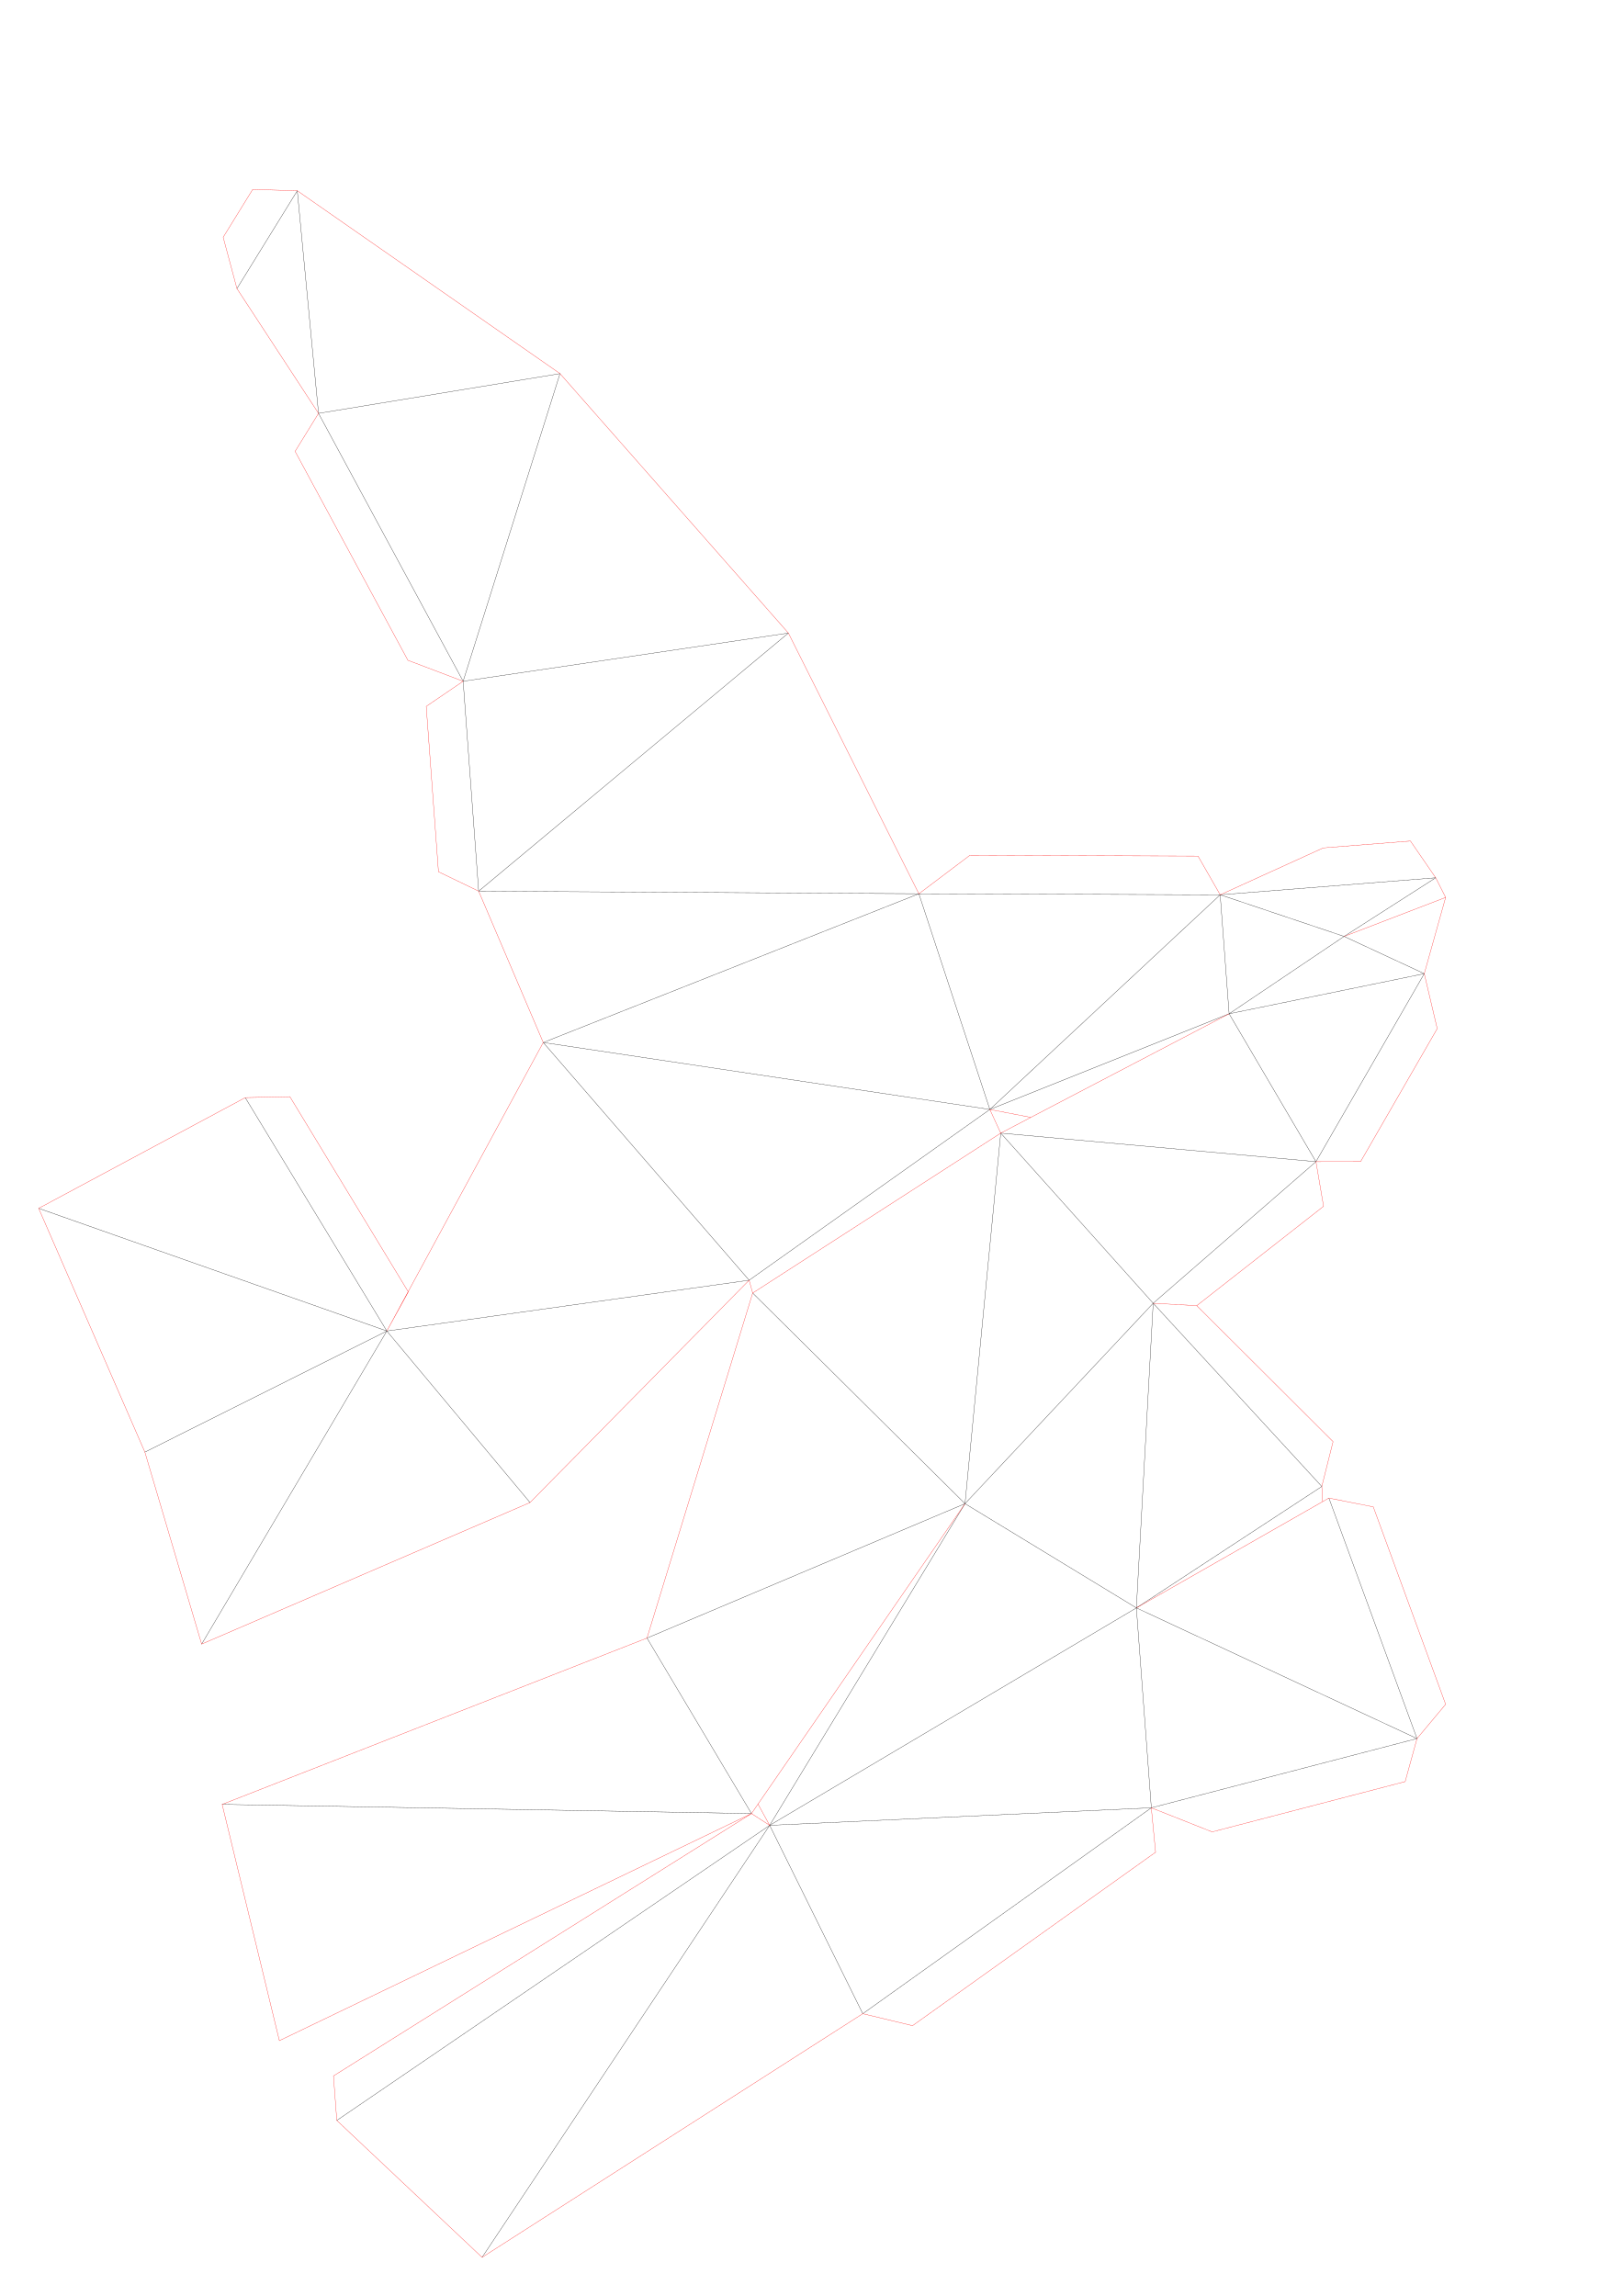
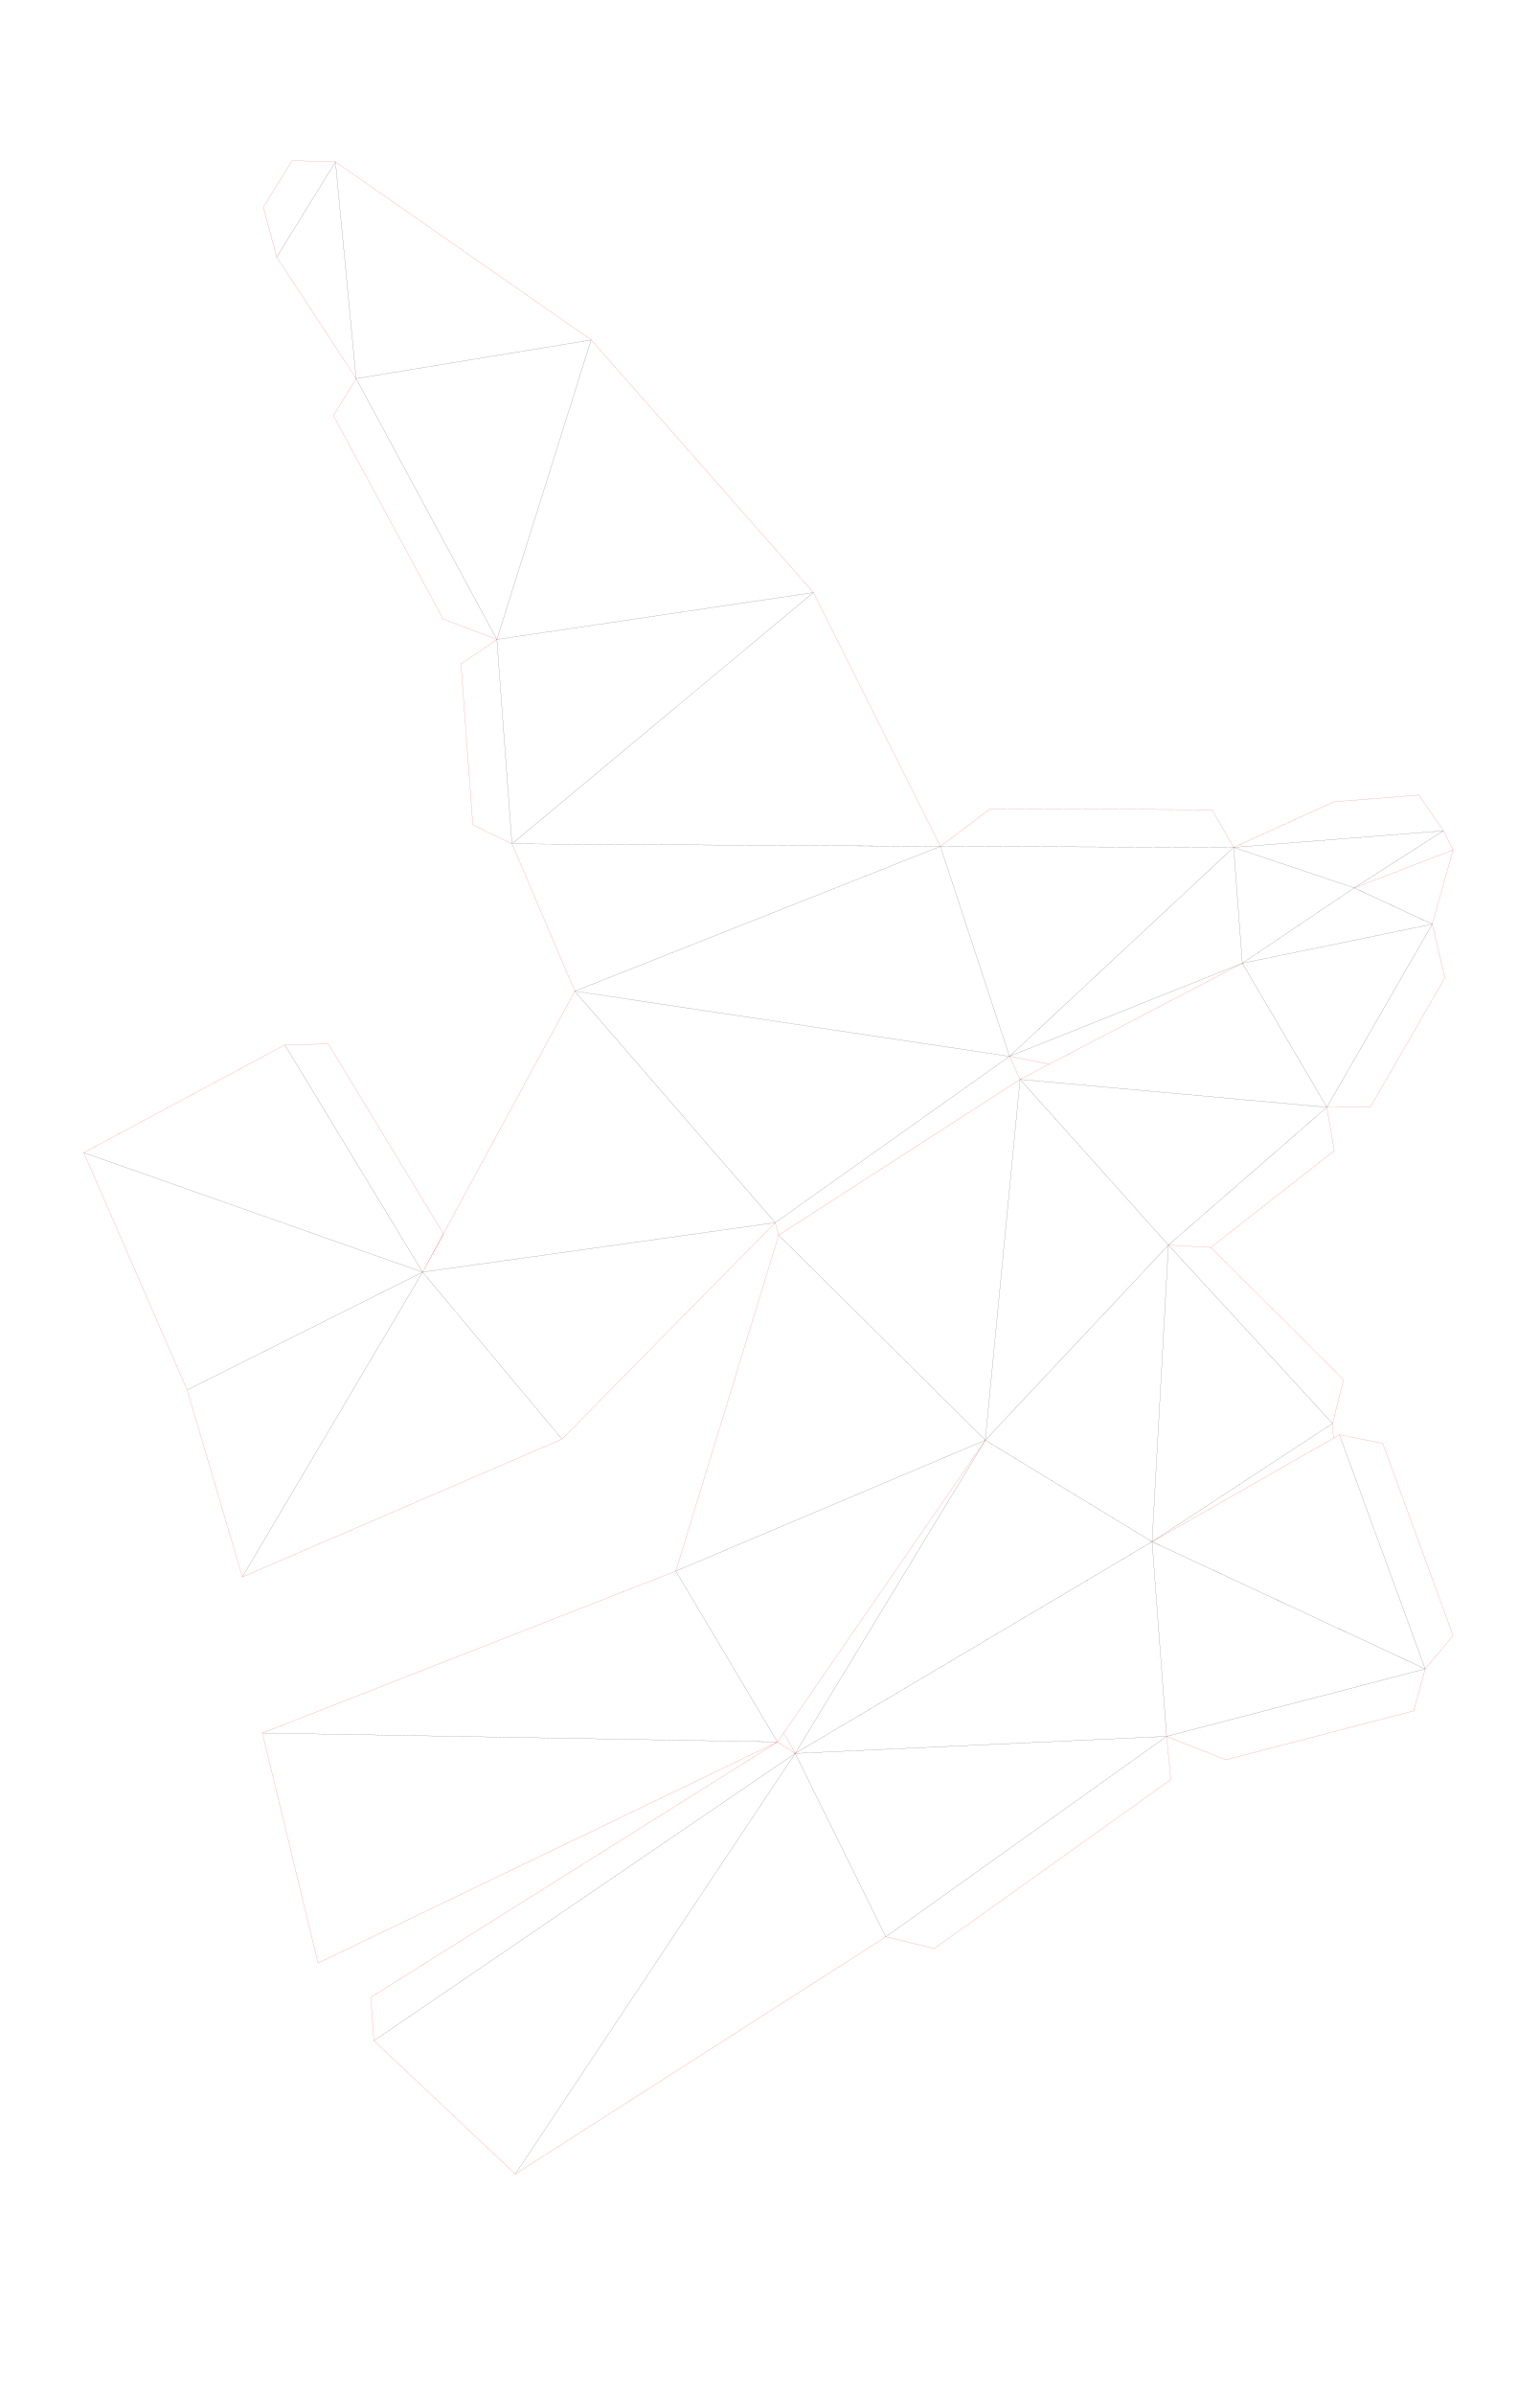
- <svg xmlns="http://www.w3.org/2000/svg" version="1.1" id="svg2" xml:space="preserve" width="793.701" height="1122.52" viewBox="0 0 793.701 1122.52">
+ <svg xmlns="http://www.w3.org/2000/svg" version="1.1" id="svg2" xml:space="preserve" width="45cm" height="70cm" viewBox="0 0 1700.787 2645.669">
  <defs id="defs6" />
-   <g id="g10" transform="matrix(3.779528,0,0,-3.779528,0,1122.52)">
-     <g id="g12" transform="translate(5,5)" style="fill:none;stroke-width:0.035;stroke-miterlimit:10;stroke-dasharray:none">
-       <path d="m 143.904,58.151 0.555,-5.747 -31.437,-22.436 -6.435,1.551" style="fill:none;fill-opacity:1;fill-rule:nonzero;stroke:none;stroke-width:0.035;stroke-miterlimit:10;stroke-dasharray:none" id="path14" />
-       <path d="m 166.871,98.218 5.743,-1.14 9.357,-25.539 -3.702,-4.431" style="fill:none;fill-opacity:1;fill-rule:nonzero;stroke:none;stroke-width:0.035;stroke-miterlimit:10;stroke-dasharray:none" id="path16" />
-       <path d="m 165.954,99.717 0.11,-1.959 -24.092,-13.749" style="fill:none;fill-opacity:1;fill-rule:nonzero;stroke:none;stroke-width:0.035;stroke-miterlimit:10;stroke-dasharray:none" id="path18" />
-       <path d="m 178.269,67.107 -1.532,-5.566 -24.965,-6.507 -7.868,3.116" style="fill:none;fill-opacity:1;fill-rule:nonzero;stroke:none;stroke-width:0.035;stroke-miterlimit:10;stroke-dasharray:none" id="path20" />
-       <path d="m 144.146,123.419 5.634,1.261 17.63,-19.162 -1.457,-5.801" style="fill:none;fill-opacity:1;fill-rule:nonzero;stroke:none;stroke-width:0.035;stroke-miterlimit:10;stroke-dasharray:none" id="path22" />
-       <path d="m 123.023,148.487 -0.33,-6.365 -25.555,-18.132 -5.248,2.407" style="fill:none;fill-opacity:1;fill-rule:nonzero;stroke:none;stroke-width:0.035;stroke-miterlimit:10;stroke-dasharray:none" id="path24" />
-       <path d="m 25.642,254.671 -1.779,6.64 3.815,6.185 5.771,-0.168" style="fill:none;fill-opacity:1;fill-rule:nonzero;stroke:none;stroke-width:0.035;stroke-miterlimit:10;stroke-dasharray:none" id="path26" />
-       <path d="m 54.9,203.876 -7.146,2.713 -14.588,27.027 3.029,4.915" style="fill:none;fill-opacity:1;fill-rule:nonzero;stroke:none;stroke-width:0.035;stroke-miterlimit:10;stroke-dasharray:none" id="path28" />
-       <path d="m 56.907,176.724 -5.199,2.51 -1.581,21.394 4.774,3.247" style="fill:none;fill-opacity:1;fill-rule:nonzero;stroke:none;stroke-width:0.035;stroke-miterlimit:10;stroke-dasharray:none" id="path30" />
-       <path d="m 113.841,176.387 6.598,4.978 29.503,-0.101 2.87,-5.01" style="fill:none;fill-opacity:1;fill-rule:nonzero;stroke:none;stroke-width:0.035;stroke-miterlimit:10;stroke-dasharray:none" id="path32" />
-       <path d="m 153.967,160.863 -25.644,-13.404 -5.3,1.028" style="fill:none;fill-opacity:1;fill-rule:nonzero;stroke:none;stroke-width:0.035;stroke-miterlimit:10;stroke-dasharray:none" id="path34" />
-       <path d="m 165.199,141.732 0.983,-5.772 -16.576,-14.419 -5.46,1.878" style="fill:none;fill-opacity:1;fill-rule:nonzero;stroke:none;stroke-width:0.035;stroke-miterlimit:10;stroke-dasharray:none" id="path36" />
-       <path d="m 180.687,178.455 -0.22,-3.116 -11.631,-4.469" style="fill:none;fill-opacity:1;fill-rule:nonzero;stroke:none;stroke-width:0.035;stroke-miterlimit:10;stroke-dasharray:none" id="path38" />
-       <path d="m 179.207,166.051 1.676,-7.108 -9.91,-17.205 -5.774,-0.006" style="fill:none;fill-opacity:1;fill-rule:nonzero;stroke:none;stroke-width:0.035;stroke-miterlimit:10;stroke-dasharray:none" id="path40" />
-       <path d="m 152.812,176.254 13.34,6.069 11.263,0.889 3.271,-4.757" style="fill:none;fill-opacity:1;fill-rule:nonzero;stroke:none;stroke-width:0.035;stroke-miterlimit:10;stroke-dasharray:none" id="path42" />
-       <path d="m 26.718,150.016 5.772,0.125 15.318,-25.253 -2.778,-5.061" style="fill:none;fill-opacity:1;fill-rule:nonzero;stroke:none;stroke-width:0.035;stroke-miterlimit:10;stroke-dasharray:none" id="path44" />
-       <path d="m 94.544,55.885 -1.507,2.748 26.771,38.86" style="fill:none;fill-opacity:1;fill-rule:nonzero;stroke:none;stroke-width:0.035;stroke-miterlimit:10;stroke-dasharray:none" id="path46" />
-       <path d="m 38.561,17.711 -0.432,5.757 45.379,30.944 11.035,1.473" style="fill:none;fill-opacity:1;fill-rule:nonzero;stroke:none;stroke-width:0.035;stroke-miterlimit:10;stroke-dasharray:none" id="path48" />
-       <path d="M 57.348,0 94.544,55.885" style="fill:none;stroke:#000000;stroke-width:0.035;stroke-linecap:butt;stroke-linejoin:miter;stroke-miterlimit:10;stroke-dasharray:none;stroke-opacity:1" id="path50" />
-       <path d="m 113.841,176.387 9.181,-27.899" style="fill:none;stroke:#000000;stroke-width:0.035;stroke-linecap:butt;stroke-linejoin:miter;stroke-miterlimit:10;stroke-dasharray:none;stroke-opacity:1" id="path52" />
-       <path d="m 36.195,238.531 31.233,5.14" style="fill:none;stroke:#000000;stroke-width:0.035;stroke-linecap:butt;stroke-linejoin:miter;stroke-miterlimit:10;stroke-dasharray:none;stroke-opacity:1" id="path54" />
-       <path d="m 21.079,79.326 23.951,40.5" style="fill:none;stroke:#000000;stroke-width:0.035;stroke-linecap:butt;stroke-linejoin:miter;stroke-miterlimit:10;stroke-dasharray:none;stroke-opacity:1" id="path56" />
-       <path d="m 36.195,238.531 -2.745,28.796" style="fill:none;stroke:#000000;stroke-width:0.035;stroke-linecap:butt;stroke-linejoin:miter;stroke-miterlimit:10;stroke-dasharray:none;stroke-opacity:1" id="path58" />
-       <path d="m 54.9,203.876 12.528,39.795" style="fill:none;stroke:#000000;stroke-width:0.035;stroke-linecap:butt;stroke-linejoin:miter;stroke-miterlimit:10;stroke-dasharray:none;stroke-opacity:1" id="path60" />
-       <path d="M 144.146,123.419 124.431,145.425" style="fill:none;stroke:#000000;stroke-width:0.035;stroke-linecap:butt;stroke-linejoin:miter;stroke-miterlimit:10;stroke-dasharray:none;stroke-opacity:1" id="path62" />
-       <path d="M 119.808,97.493 92.35,124.737" style="fill:none;stroke:#000000;stroke-width:0.035;stroke-linecap:butt;stroke-linejoin:miter;stroke-miterlimit:10;stroke-dasharray:none;stroke-opacity:1" id="path64" />
-       <path d="M 45.03,119.827 26.718,150.016" style="fill:none;stroke:#000000;stroke-width:0.035;stroke-linecap:butt;stroke-linejoin:miter;stroke-miterlimit:10;stroke-dasharray:none;stroke-opacity:1" id="path66" />
-       <path d="M 56.907,176.724 96.965,210.11" style="fill:none;stroke:#000000;stroke-width:0.035;stroke-linecap:butt;stroke-linejoin:miter;stroke-miterlimit:10;stroke-dasharray:none;stroke-opacity:1" id="path68" />
-       <path d="M 78.679,80.108 92.193,57.407" style="fill:none;stroke:#000000;stroke-width:0.035;stroke-linecap:butt;stroke-linejoin:miter;stroke-miterlimit:10;stroke-dasharray:none;stroke-opacity:1" id="path70" />
-       <path d="M 45.03,119.827 63.55,97.639" style="fill:none;stroke:#000000;stroke-width:0.035;stroke-linecap:butt;stroke-linejoin:miter;stroke-miterlimit:10;stroke-dasharray:none;stroke-opacity:1" id="path72" />
-       <path d="m 45.03,119.827 46.86,6.571" style="fill:none;stroke:#000000;stroke-width:0.035;stroke-linecap:butt;stroke-linejoin:miter;stroke-miterlimit:10;stroke-dasharray:none;stroke-opacity:1" id="path74" />
-       <path d="M 23.734,58.593 92.193,57.407" style="fill:none;stroke:#000000;stroke-width:0.035;stroke-linecap:butt;stroke-linejoin:miter;stroke-miterlimit:10;stroke-dasharray:none;stroke-opacity:1" id="path76" />
-       <path d="m 152.812,176.254 -38.971,0.133" style="fill:none;stroke:#000000;stroke-width:0.035;stroke-linecap:butt;stroke-linejoin:miter;stroke-miterlimit:10;stroke-dasharray:none;stroke-opacity:1" id="path78" />
-       <path d="m 168.836,170.87 -16.023,5.384" style="fill:none;stroke:#000000;stroke-width:0.035;stroke-linecap:butt;stroke-linejoin:miter;stroke-miterlimit:10;stroke-dasharray:none;stroke-opacity:1" id="path80" />
-       <path d="m 168.836,170.87 10.371,-4.818" style="fill:none;stroke:#000000;stroke-width:0.035;stroke-linecap:butt;stroke-linejoin:miter;stroke-miterlimit:10;stroke-dasharray:none;stroke-opacity:1" id="path82" />
-       <path d="m 165.199,141.732 14.008,24.32" style="fill:none;stroke:#000000;stroke-width:0.035;stroke-linecap:butt;stroke-linejoin:miter;stroke-miterlimit:10;stroke-dasharray:none;stroke-opacity:1" id="path84" />
-       <path d="m 179.207,166.051 -25.24,-5.188" style="fill:none;stroke:#000000;stroke-width:0.035;stroke-linecap:butt;stroke-linejoin:miter;stroke-miterlimit:10;stroke-dasharray:none;stroke-opacity:1" id="path86" />
-       <path d="m 168.836,170.87 11.852,7.585" style="fill:none;stroke:#000000;stroke-width:0.035;stroke-linecap:butt;stroke-linejoin:miter;stroke-miterlimit:10;stroke-dasharray:none;stroke-opacity:1" id="path88" />
-       <path d="M 141.973,84.008 178.269,67.107" style="fill:none;stroke:#000000;stroke-width:0.035;stroke-linecap:butt;stroke-linejoin:miter;stroke-miterlimit:10;stroke-dasharray:none;stroke-opacity:1" id="path90" />
-       <path d="m 180.687,178.455 -27.875,-2.201" style="fill:none;stroke:#000000;stroke-width:0.035;stroke-linecap:butt;stroke-linejoin:miter;stroke-miterlimit:10;stroke-dasharray:none;stroke-opacity:1" id="path92" />
-       <path d="m 178.269,67.107 -11.398,31.11" style="fill:none;stroke:#000000;stroke-width:0.035;stroke-linecap:butt;stroke-linejoin:miter;stroke-miterlimit:10;stroke-dasharray:none;stroke-opacity:1" id="path94" />
-       <path d="M 168.836,170.87 153.967,160.863" style="fill:none;stroke:#000000;stroke-width:0.035;stroke-linecap:butt;stroke-linejoin:miter;stroke-miterlimit:10;stroke-dasharray:none;stroke-opacity:1" id="path96" />
-       <path d="m 13.738,104.163 31.292,15.663" style="fill:none;stroke:#000000;stroke-width:0.035;stroke-linecap:butt;stroke-linejoin:miter;stroke-miterlimit:10;stroke-dasharray:none;stroke-opacity:1" id="path98" />
-       <path d="M 94.544,55.885 106.588,31.518" style="fill:none;stroke:#000000;stroke-width:0.035;stroke-linecap:butt;stroke-linejoin:miter;stroke-miterlimit:10;stroke-dasharray:none;stroke-opacity:1" id="path100" />
-       <path d="m 106.588,31.518 37.317,26.633" style="fill:none;stroke:#000000;stroke-width:0.035;stroke-linecap:butt;stroke-linejoin:miter;stroke-miterlimit:10;stroke-dasharray:none;stroke-opacity:1" id="path102" />
-       <path d="m 33.45,267.327 -7.807,-12.657" style="fill:none;stroke:#000000;stroke-width:0.035;stroke-linecap:butt;stroke-linejoin:miter;stroke-miterlimit:10;stroke-dasharray:none;stroke-opacity:1" id="path104" />
-       <path d="m 94.544,55.885 49.361,2.266" style="fill:none;stroke:#000000;stroke-width:0.035;stroke-linecap:butt;stroke-linejoin:miter;stroke-miterlimit:10;stroke-dasharray:none;stroke-opacity:1" id="path106" />
-       <path d="M 141.973,84.008 94.544,55.885" style="fill:none;stroke:#000000;stroke-width:0.035;stroke-linecap:butt;stroke-linejoin:miter;stroke-miterlimit:10;stroke-dasharray:none;stroke-opacity:1" id="path108" />
-       <path d="M 36.195,238.531 54.9,203.876" style="fill:none;stroke:#000000;stroke-width:0.035;stroke-linecap:butt;stroke-linejoin:miter;stroke-miterlimit:10;stroke-dasharray:none;stroke-opacity:1" id="path110" />
-       <path d="m 91.89,126.397 31.133,22.09" style="fill:none;stroke:#000000;stroke-width:0.035;stroke-linecap:butt;stroke-linejoin:miter;stroke-miterlimit:10;stroke-dasharray:none;stroke-opacity:1" id="path112" />
-       <path d="M 119.808,97.493 78.679,80.108" style="fill:none;stroke:#000000;stroke-width:0.035;stroke-linecap:butt;stroke-linejoin:miter;stroke-miterlimit:10;stroke-dasharray:none;stroke-opacity:1" id="path114" />
-       <path d="M 0,135.696 45.03,119.827" style="fill:none;stroke:#000000;stroke-width:0.035;stroke-linecap:butt;stroke-linejoin:miter;stroke-miterlimit:10;stroke-dasharray:none;stroke-opacity:1" id="path116" />
-       <path d="m 54.9,203.876 42.065,6.234" style="fill:none;stroke:#000000;stroke-width:0.035;stroke-linecap:butt;stroke-linejoin:miter;stroke-miterlimit:10;stroke-dasharray:none;stroke-opacity:1" id="path118" />
-       <path d="m 141.973,84.008 1.932,-25.857" style="fill:none;stroke:#000000;stroke-width:0.035;stroke-linecap:butt;stroke-linejoin:miter;stroke-miterlimit:10;stroke-dasharray:none;stroke-opacity:1" id="path120" />
-       <path d="M 56.907,176.724 113.841,176.387" style="fill:none;stroke:#000000;stroke-width:0.035;stroke-linecap:butt;stroke-linejoin:miter;stroke-miterlimit:10;stroke-dasharray:none;stroke-opacity:1" id="path122" />
-       <path d="m 54.9,203.876 2.007,-27.152" style="fill:none;stroke:#000000;stroke-width:0.035;stroke-linecap:butt;stroke-linejoin:miter;stroke-miterlimit:10;stroke-dasharray:none;stroke-opacity:1" id="path124" />
-       <path d="m 143.904,58.151 34.365,8.957" style="fill:none;stroke:#000000;stroke-width:0.035;stroke-linecap:butt;stroke-linejoin:miter;stroke-miterlimit:10;stroke-dasharray:none;stroke-opacity:1" id="path126" />
-       <path d="M 119.808,97.493 94.544,55.885" style="fill:none;stroke:#000000;stroke-width:0.035;stroke-linecap:butt;stroke-linejoin:miter;stroke-miterlimit:10;stroke-dasharray:none;stroke-opacity:1" id="path128" />
-       <path d="m 141.973,84.008 23.982,15.709" style="fill:none;stroke:#000000;stroke-width:0.035;stroke-linecap:butt;stroke-linejoin:miter;stroke-miterlimit:10;stroke-dasharray:none;stroke-opacity:1" id="path130" />
-       <path d="M 165.954,99.717 144.146,123.419" style="fill:none;stroke:#000000;stroke-width:0.035;stroke-linecap:butt;stroke-linejoin:miter;stroke-miterlimit:10;stroke-dasharray:none;stroke-opacity:1" id="path132" />
-       <path d="m 119.808,97.493 4.622,47.932" style="fill:none;stroke:#000000;stroke-width:0.035;stroke-linecap:butt;stroke-linejoin:miter;stroke-miterlimit:10;stroke-dasharray:none;stroke-opacity:1" id="path134" />
-       <path d="M 144.146,123.419 141.973,84.008" style="fill:none;stroke:#000000;stroke-width:0.035;stroke-linecap:butt;stroke-linejoin:miter;stroke-miterlimit:10;stroke-dasharray:none;stroke-opacity:1" id="path136" />
-       <path d="m 65.26,157.147 57.762,-8.66" style="fill:none;stroke:#000000;stroke-width:0.035;stroke-linecap:butt;stroke-linejoin:miter;stroke-miterlimit:10;stroke-dasharray:none;stroke-opacity:1" id="path138" />
-       <path d="M 65.26,157.147 113.841,176.387" style="fill:none;stroke:#000000;stroke-width:0.035;stroke-linecap:butt;stroke-linejoin:miter;stroke-miterlimit:10;stroke-dasharray:none;stroke-opacity:1" id="path140" />
-       <path d="m 144.146,123.419 21.053,18.313" style="fill:none;stroke:#000000;stroke-width:0.035;stroke-linecap:butt;stroke-linejoin:miter;stroke-miterlimit:10;stroke-dasharray:none;stroke-opacity:1" id="path142" />
-       <path d="M 144.146,123.419 119.808,97.493" style="fill:none;stroke:#000000;stroke-width:0.035;stroke-linecap:butt;stroke-linejoin:miter;stroke-miterlimit:10;stroke-dasharray:none;stroke-opacity:1" id="path144" />
-       <path d="m 165.199,141.732 -40.768,3.693" style="fill:none;stroke:#000000;stroke-width:0.035;stroke-linecap:butt;stroke-linejoin:miter;stroke-miterlimit:10;stroke-dasharray:none;stroke-opacity:1" id="path146" />
-       <path d="M 119.808,97.493 141.973,84.008" style="fill:none;stroke:#000000;stroke-width:0.035;stroke-linecap:butt;stroke-linejoin:miter;stroke-miterlimit:10;stroke-dasharray:none;stroke-opacity:1" id="path148" />
-       <path d="m 123.023,148.487 30.944,12.376" style="fill:none;stroke:#000000;stroke-width:0.035;stroke-linecap:butt;stroke-linejoin:miter;stroke-miterlimit:10;stroke-dasharray:none;stroke-opacity:1" id="path150" />
-       <path d="M 65.26,157.147 91.89,126.397" style="fill:none;stroke:#000000;stroke-width:0.035;stroke-linecap:butt;stroke-linejoin:miter;stroke-miterlimit:10;stroke-dasharray:none;stroke-opacity:1" id="path152" />
-       <path d="m 153.967,160.863 -1.155,15.39" style="fill:none;stroke:#000000;stroke-width:0.035;stroke-linecap:butt;stroke-linejoin:miter;stroke-miterlimit:10;stroke-dasharray:none;stroke-opacity:1" id="path154" />
-       <path d="m 165.199,141.732 -11.232,19.132" style="fill:none;stroke:#000000;stroke-width:0.035;stroke-linecap:butt;stroke-linejoin:miter;stroke-miterlimit:10;stroke-dasharray:none;stroke-opacity:1" id="path156" />
-       <path d="M 152.812,176.254 123.023,148.487" style="fill:none;stroke:#000000;stroke-width:0.035;stroke-linecap:butt;stroke-linejoin:miter;stroke-miterlimit:10;stroke-dasharray:none;stroke-opacity:1" id="path158" />
-       <path d="M 94.544,55.885 38.561,17.711" style="fill:none;stroke:#000000;stroke-width:0.035;stroke-linecap:butt;stroke-linejoin:miter;stroke-miterlimit:10;stroke-dasharray:none;stroke-opacity:1" id="path160" />
-       <path d="m 38.561,17.711 -0.432,5.757 54.063,33.938 2.351,-1.522 -1.507,2.748 26.771,38.86 -27.616,-40.086 -61.059,-29.378 -7.4,30.565 54.945,21.515 13.67,44.629 32.081,20.688 29.536,15.439 -25.644,-13.404 -5.3,1.028 1.408,-3.063 -32.081,-20.688 -0.46,1.661 L 63.55,97.639 21.079,79.326 13.738,104.163 0,135.696 l 26.718,14.32 5.772,0.125 15.318,-25.253 -2.778,-5.061 20.23,37.32 -8.353,19.577 -5.199,2.51 -1.581,21.394 4.774,3.247 -7.146,2.713 -14.588,27.027 3.029,4.915 -10.552,16.14 -1.779,6.64 3.815,6.185 5.771,-0.168 33.978,-23.656 29.537,-33.561 16.876,-33.724 6.598,4.978 29.503,-0.101 2.87,-5.01 13.34,6.069 11.263,0.889 3.271,-4.757 1.283,-2.539 -13.135,-5.047 13.135,5.047 -2.764,-9.865 1.676,-7.108 -9.91,-17.205 -5.774,-0.006 0.983,-5.772 -16.401,-12.853 -5.634,0.312 5.634,-0.312 17.63,-17.589 -1.457,-5.801 0.11,-1.959 -24.092,-13.749 24.899,14.21 5.743,-1.14 9.357,-25.539 -3.702,-4.431 -1.532,-5.566 -24.965,-6.507 -7.868,3.116 0.555,-5.747 -31.437,-22.436 -6.435,1.551 L 57.348,0 Z" style="fill:none;stroke:#ff0000;stroke-width:0.035;stroke-linecap:butt;stroke-linejoin:miter;stroke-miterlimit:10;stroke-dasharray:none;stroke-opacity:1" id="path162" />
+   <g id="g10" transform="matrix(3.779528,0,0,-3.779528,0,2645.669)">
+     <g id="g12" transform="matrix(2.2,0,0,2.2,24.48528,64.57536)" style="fill:none;stroke-width:0.016;stroke-miterlimit:4;stroke-dasharray:none">
+       <path d="m 143.904,58.151 0.555,-5.747 -31.437,-22.436 -6.435,1.551" style="fill:none;fill-opacity:1;fill-rule:nonzero;stroke:none;stroke-width:0.016;stroke-miterlimit:4;stroke-dasharray:none" id="path14" />
+       <path d="m 166.871,98.218 5.743,-1.14 9.357,-25.539 -3.702,-4.431" style="fill:none;fill-opacity:1;fill-rule:nonzero;stroke:none;stroke-width:0.016;stroke-miterlimit:4;stroke-dasharray:none" id="path16" />
+       <path d="m 165.954,99.717 0.11,-1.959 -24.092,-13.749" style="fill:none;fill-opacity:1;fill-rule:nonzero;stroke:none;stroke-width:0.016;stroke-miterlimit:4;stroke-dasharray:none" id="path18" />
+       <path d="m 178.269,67.107 -1.532,-5.566 -24.965,-6.507 -7.868,3.116" style="fill:none;fill-opacity:1;fill-rule:nonzero;stroke:none;stroke-width:0.016;stroke-miterlimit:4;stroke-dasharray:none" id="path20" />
+       <path d="m 144.146,123.419 5.634,1.261 17.63,-19.162 -1.457,-5.801" style="fill:none;fill-opacity:1;fill-rule:nonzero;stroke:none;stroke-width:0.016;stroke-miterlimit:4;stroke-dasharray:none" id="path22" />
+       <path d="m 123.023,148.487 -0.33,-6.365 -25.555,-18.132 -5.248,2.407" style="fill:none;fill-opacity:1;fill-rule:nonzero;stroke:none;stroke-width:0.016;stroke-miterlimit:4;stroke-dasharray:none" id="path24" />
+       <path d="m 25.642,254.671 -1.779,6.64 3.815,6.185 5.771,-0.168" style="fill:none;fill-opacity:1;fill-rule:nonzero;stroke:none;stroke-width:0.016;stroke-miterlimit:4;stroke-dasharray:none" id="path26" />
+       <path d="m 54.9,203.876 -7.146,2.713 -14.588,27.027 3.029,4.915" style="fill:none;fill-opacity:1;fill-rule:nonzero;stroke:none;stroke-width:0.016;stroke-miterlimit:4;stroke-dasharray:none" id="path28" />
+       <path d="m 56.907,176.724 -5.199,2.51 -1.581,21.394 4.774,3.247" style="fill:none;fill-opacity:1;fill-rule:nonzero;stroke:none;stroke-width:0.016;stroke-miterlimit:4;stroke-dasharray:none" id="path30" />
+       <path d="m 113.841,176.387 6.598,4.978 29.503,-0.101 2.87,-5.01" style="fill:none;fill-opacity:1;fill-rule:nonzero;stroke:none;stroke-width:0.016;stroke-miterlimit:4;stroke-dasharray:none" id="path32" />
+       <path d="m 153.967,160.863 -25.644,-13.404 -5.3,1.028" style="fill:none;fill-opacity:1;fill-rule:nonzero;stroke:none;stroke-width:0.016;stroke-miterlimit:4;stroke-dasharray:none" id="path34" />
+       <path d="m 165.199,141.732 0.983,-5.772 -16.576,-14.419 -5.46,1.878" style="fill:none;fill-opacity:1;fill-rule:nonzero;stroke:none;stroke-width:0.016;stroke-miterlimit:4;stroke-dasharray:none" id="path36" />
+       <path d="m 180.687,178.455 -0.22,-3.116 -11.631,-4.469" style="fill:none;fill-opacity:1;fill-rule:nonzero;stroke:none;stroke-width:0.016;stroke-miterlimit:4;stroke-dasharray:none" id="path38" />
+       <path d="m 179.207,166.051 1.676,-7.108 -9.91,-17.205 -5.774,-0.006" style="fill:none;fill-opacity:1;fill-rule:nonzero;stroke:none;stroke-width:0.016;stroke-miterlimit:4;stroke-dasharray:none" id="path40" />
+       <path d="m 152.812,176.254 13.34,6.069 11.263,0.889 3.271,-4.757" style="fill:none;fill-opacity:1;fill-rule:nonzero;stroke:none;stroke-width:0.016;stroke-miterlimit:4;stroke-dasharray:none" id="path42" />
+       <path d="m 26.718,150.016 5.772,0.125 15.318,-25.253 -2.778,-5.061" style="fill:none;fill-opacity:1;fill-rule:nonzero;stroke:none;stroke-width:0.016;stroke-miterlimit:4;stroke-dasharray:none" id="path44" />
+       <path d="m 94.544,55.885 -1.507,2.748 26.771,38.86" style="fill:none;fill-opacity:1;fill-rule:nonzero;stroke:none;stroke-width:0.016;stroke-miterlimit:4;stroke-dasharray:none" id="path46" />
+       <path d="m 38.561,17.711 -0.432,5.757 45.379,30.944 11.035,1.473" style="fill:none;fill-opacity:1;fill-rule:nonzero;stroke:none;stroke-width:0.016;stroke-miterlimit:4;stroke-dasharray:none" id="path48" />
+       <path d="M 57.348,0 94.544,55.885" style="fill:none;stroke:#000000;stroke-width:0.016;stroke-linecap:butt;stroke-linejoin:miter;stroke-miterlimit:4;stroke-dasharray:none;stroke-opacity:1" id="path50" />
+       <path d="m 113.841,176.387 9.181,-27.899" style="fill:none;stroke:#000000;stroke-width:0.016;stroke-linecap:butt;stroke-linejoin:miter;stroke-miterlimit:4;stroke-dasharray:none;stroke-opacity:1" id="path52" />
+       <path d="m 36.195,238.531 31.233,5.14" style="fill:none;stroke:#000000;stroke-width:0.016;stroke-linecap:butt;stroke-linejoin:miter;stroke-miterlimit:4;stroke-dasharray:none;stroke-opacity:1" id="path54" />
+       <path d="m 21.079,79.326 23.951,40.5" style="fill:none;stroke:#000000;stroke-width:0.016;stroke-linecap:butt;stroke-linejoin:miter;stroke-miterlimit:4;stroke-dasharray:none;stroke-opacity:1" id="path56" />
+       <path d="m 36.195,238.531 -2.745,28.796" style="fill:none;stroke:#000000;stroke-width:0.016;stroke-linecap:butt;stroke-linejoin:miter;stroke-miterlimit:4;stroke-dasharray:none;stroke-opacity:1" id="path58" />
+       <path d="m 54.9,203.876 12.528,39.795" style="fill:none;stroke:#000000;stroke-width:0.016;stroke-linecap:butt;stroke-linejoin:miter;stroke-miterlimit:4;stroke-dasharray:none;stroke-opacity:1" id="path60" />
+       <path d="M 144.146,123.419 124.431,145.425" style="fill:none;stroke:#000000;stroke-width:0.016;stroke-linecap:butt;stroke-linejoin:miter;stroke-miterlimit:4;stroke-dasharray:none;stroke-opacity:1" id="path62" />
+       <path d="M 119.808,97.493 92.35,124.737" style="fill:none;stroke:#000000;stroke-width:0.016;stroke-linecap:butt;stroke-linejoin:miter;stroke-miterlimit:4;stroke-dasharray:none;stroke-opacity:1" id="path64" />
+       <path d="M 45.03,119.827 26.718,150.016" style="fill:none;stroke:#000000;stroke-width:0.016;stroke-linecap:butt;stroke-linejoin:miter;stroke-miterlimit:4;stroke-dasharray:none;stroke-opacity:1" id="path66" />
+       <path d="M 56.907,176.724 96.965,210.11" style="fill:none;stroke:#000000;stroke-width:0.016;stroke-linecap:butt;stroke-linejoin:miter;stroke-miterlimit:4;stroke-dasharray:none;stroke-opacity:1" id="path68" />
+       <path d="M 78.679,80.108 92.193,57.407" style="fill:none;stroke:#000000;stroke-width:0.016;stroke-linecap:butt;stroke-linejoin:miter;stroke-miterlimit:4;stroke-dasharray:none;stroke-opacity:1" id="path70" />
+       <path d="M 45.03,119.827 63.55,97.639" style="fill:none;stroke:#000000;stroke-width:0.016;stroke-linecap:butt;stroke-linejoin:miter;stroke-miterlimit:4;stroke-dasharray:none;stroke-opacity:1" id="path72" />
+       <path d="m 45.03,119.827 46.86,6.571" style="fill:none;stroke:#000000;stroke-width:0.016;stroke-linecap:butt;stroke-linejoin:miter;stroke-miterlimit:4;stroke-dasharray:none;stroke-opacity:1" id="path74" />
+       <path d="M 23.734,58.593 92.193,57.407" style="fill:none;stroke:#000000;stroke-width:0.016;stroke-linecap:butt;stroke-linejoin:miter;stroke-miterlimit:4;stroke-dasharray:none;stroke-opacity:1" id="path76" />
+       <path d="m 152.812,176.254 -38.971,0.133" style="fill:none;stroke:#000000;stroke-width:0.016;stroke-linecap:butt;stroke-linejoin:miter;stroke-miterlimit:4;stroke-dasharray:none;stroke-opacity:1" id="path78" />
+       <path d="m 168.836,170.87 -16.023,5.384" style="fill:none;stroke:#000000;stroke-width:0.016;stroke-linecap:butt;stroke-linejoin:miter;stroke-miterlimit:4;stroke-dasharray:none;stroke-opacity:1" id="path80" />
+       <path d="m 168.836,170.87 10.371,-4.818" style="fill:none;stroke:#000000;stroke-width:0.016;stroke-linecap:butt;stroke-linejoin:miter;stroke-miterlimit:4;stroke-dasharray:none;stroke-opacity:1" id="path82" />
+       <path d="m 165.199,141.732 14.008,24.32" style="fill:none;stroke:#000000;stroke-width:0.016;stroke-linecap:butt;stroke-linejoin:miter;stroke-miterlimit:4;stroke-dasharray:none;stroke-opacity:1" id="path84" />
+       <path d="m 179.207,166.051 -25.24,-5.188" style="fill:none;stroke:#000000;stroke-width:0.016;stroke-linecap:butt;stroke-linejoin:miter;stroke-miterlimit:4;stroke-dasharray:none;stroke-opacity:1" id="path86" />
+       <path d="m 168.836,170.87 11.852,7.585" style="fill:none;stroke:#000000;stroke-width:0.016;stroke-linecap:butt;stroke-linejoin:miter;stroke-miterlimit:4;stroke-dasharray:none;stroke-opacity:1" id="path88" />
+       <path d="M 141.973,84.008 178.269,67.107" style="fill:none;stroke:#000000;stroke-width:0.016;stroke-linecap:butt;stroke-linejoin:miter;stroke-miterlimit:4;stroke-dasharray:none;stroke-opacity:1" id="path90" />
+       <path d="m 180.687,178.455 -27.875,-2.201" style="fill:none;stroke:#000000;stroke-width:0.016;stroke-linecap:butt;stroke-linejoin:miter;stroke-miterlimit:4;stroke-dasharray:none;stroke-opacity:1" id="path92" />
+       <path d="m 178.269,67.107 -11.398,31.11" style="fill:none;stroke:#000000;stroke-width:0.016;stroke-linecap:butt;stroke-linejoin:miter;stroke-miterlimit:4;stroke-dasharray:none;stroke-opacity:1" id="path94" />
+       <path d="M 168.836,170.87 153.967,160.863" style="fill:none;stroke:#000000;stroke-width:0.016;stroke-linecap:butt;stroke-linejoin:miter;stroke-miterlimit:4;stroke-dasharray:none;stroke-opacity:1" id="path96" />
+       <path d="m 13.738,104.163 31.292,15.663" style="fill:none;stroke:#000000;stroke-width:0.016;stroke-linecap:butt;stroke-linejoin:miter;stroke-miterlimit:4;stroke-dasharray:none;stroke-opacity:1" id="path98" />
+       <path d="M 94.544,55.885 106.588,31.518" style="fill:none;stroke:#000000;stroke-width:0.016;stroke-linecap:butt;stroke-linejoin:miter;stroke-miterlimit:4;stroke-dasharray:none;stroke-opacity:1" id="path100" />
+       <path d="m 106.588,31.518 37.317,26.633" style="fill:none;stroke:#000000;stroke-width:0.016;stroke-linecap:butt;stroke-linejoin:miter;stroke-miterlimit:4;stroke-dasharray:none;stroke-opacity:1" id="path102" />
+       <path d="m 33.45,267.327 -7.807,-12.657" style="fill:none;stroke:#000000;stroke-width:0.016;stroke-linecap:butt;stroke-linejoin:miter;stroke-miterlimit:4;stroke-dasharray:none;stroke-opacity:1" id="path104" />
+       <path d="m 94.544,55.885 49.361,2.266" style="fill:none;stroke:#000000;stroke-width:0.016;stroke-linecap:butt;stroke-linejoin:miter;stroke-miterlimit:4;stroke-dasharray:none;stroke-opacity:1" id="path106" />
+       <path d="M 141.973,84.008 94.544,55.885" style="fill:none;stroke:#000000;stroke-width:0.016;stroke-linecap:butt;stroke-linejoin:miter;stroke-miterlimit:4;stroke-dasharray:none;stroke-opacity:1" id="path108" />
+       <path d="M 36.195,238.531 54.9,203.876" style="fill:none;stroke:#000000;stroke-width:0.016;stroke-linecap:butt;stroke-linejoin:miter;stroke-miterlimit:4;stroke-dasharray:none;stroke-opacity:1" id="path110" />
+       <path d="m 91.89,126.397 31.133,22.09" style="fill:none;stroke:#000000;stroke-width:0.016;stroke-linecap:butt;stroke-linejoin:miter;stroke-miterlimit:4;stroke-dasharray:none;stroke-opacity:1" id="path112" />
+       <path d="M 119.808,97.493 78.679,80.108" style="fill:none;stroke:#000000;stroke-width:0.016;stroke-linecap:butt;stroke-linejoin:miter;stroke-miterlimit:4;stroke-dasharray:none;stroke-opacity:1" id="path114" />
+       <path d="M 0,135.696 45.03,119.827" style="fill:none;stroke:#000000;stroke-width:0.016;stroke-linecap:butt;stroke-linejoin:miter;stroke-miterlimit:4;stroke-dasharray:none;stroke-opacity:1" id="path116" />
+       <path d="m 54.9,203.876 42.065,6.234" style="fill:none;stroke:#000000;stroke-width:0.016;stroke-linecap:butt;stroke-linejoin:miter;stroke-miterlimit:4;stroke-dasharray:none;stroke-opacity:1" id="path118" />
+       <path d="m 141.973,84.008 1.932,-25.857" style="fill:none;stroke:#000000;stroke-width:0.016;stroke-linecap:butt;stroke-linejoin:miter;stroke-miterlimit:4;stroke-dasharray:none;stroke-opacity:1" id="path120" />
+       <path d="M 56.907,176.724 113.841,176.387" style="fill:none;stroke:#000000;stroke-width:0.016;stroke-linecap:butt;stroke-linejoin:miter;stroke-miterlimit:4;stroke-dasharray:none;stroke-opacity:1" id="path122" />
+       <path d="m 54.9,203.876 2.007,-27.152" style="fill:none;stroke:#000000;stroke-width:0.016;stroke-linecap:butt;stroke-linejoin:miter;stroke-miterlimit:4;stroke-dasharray:none;stroke-opacity:1" id="path124" />
+       <path d="m 143.904,58.151 34.365,8.957" style="fill:none;stroke:#000000;stroke-width:0.016;stroke-linecap:butt;stroke-linejoin:miter;stroke-miterlimit:4;stroke-dasharray:none;stroke-opacity:1" id="path126" />
+       <path d="M 119.808,97.493 94.544,55.885" style="fill:none;stroke:#000000;stroke-width:0.016;stroke-linecap:butt;stroke-linejoin:miter;stroke-miterlimit:4;stroke-dasharray:none;stroke-opacity:1" id="path128" />
+       <path d="m 141.973,84.008 23.982,15.709" style="fill:none;stroke:#000000;stroke-width:0.016;stroke-linecap:butt;stroke-linejoin:miter;stroke-miterlimit:4;stroke-dasharray:none;stroke-opacity:1" id="path130" />
+       <path d="M 165.954,99.717 144.146,123.419" style="fill:none;stroke:#000000;stroke-width:0.016;stroke-linecap:butt;stroke-linejoin:miter;stroke-miterlimit:4;stroke-dasharray:none;stroke-opacity:1" id="path132" />
+       <path d="m 119.808,97.493 4.622,47.932" style="fill:none;stroke:#000000;stroke-width:0.016;stroke-linecap:butt;stroke-linejoin:miter;stroke-miterlimit:4;stroke-dasharray:none;stroke-opacity:1" id="path134" />
+       <path d="M 144.146,123.419 141.973,84.008" style="fill:none;stroke:#000000;stroke-width:0.016;stroke-linecap:butt;stroke-linejoin:miter;stroke-miterlimit:4;stroke-dasharray:none;stroke-opacity:1" id="path136" />
+       <path d="m 65.26,157.147 57.762,-8.66" style="fill:none;stroke:#000000;stroke-width:0.016;stroke-linecap:butt;stroke-linejoin:miter;stroke-miterlimit:4;stroke-dasharray:none;stroke-opacity:1" id="path138" />
+       <path d="M 65.26,157.147 113.841,176.387" style="fill:none;stroke:#000000;stroke-width:0.016;stroke-linecap:butt;stroke-linejoin:miter;stroke-miterlimit:4;stroke-dasharray:none;stroke-opacity:1" id="path140" />
+       <path d="m 144.146,123.419 21.053,18.313" style="fill:none;stroke:#000000;stroke-width:0.016;stroke-linecap:butt;stroke-linejoin:miter;stroke-miterlimit:4;stroke-dasharray:none;stroke-opacity:1" id="path142" />
+       <path d="M 144.146,123.419 119.808,97.493" style="fill:none;stroke:#000000;stroke-width:0.016;stroke-linecap:butt;stroke-linejoin:miter;stroke-miterlimit:4;stroke-dasharray:none;stroke-opacity:1" id="path144" />
+       <path d="m 165.199,141.732 -40.768,3.693" style="fill:none;stroke:#000000;stroke-width:0.016;stroke-linecap:butt;stroke-linejoin:miter;stroke-miterlimit:4;stroke-dasharray:none;stroke-opacity:1" id="path146" />
+       <path d="M 119.808,97.493 141.973,84.008" style="fill:none;stroke:#000000;stroke-width:0.016;stroke-linecap:butt;stroke-linejoin:miter;stroke-miterlimit:4;stroke-dasharray:none;stroke-opacity:1" id="path148" />
+       <path d="m 123.023,148.487 30.944,12.376" style="fill:none;stroke:#000000;stroke-width:0.016;stroke-linecap:butt;stroke-linejoin:miter;stroke-miterlimit:4;stroke-dasharray:none;stroke-opacity:1" id="path150" />
+       <path d="M 65.26,157.147 91.89,126.397" style="fill:none;stroke:#000000;stroke-width:0.016;stroke-linecap:butt;stroke-linejoin:miter;stroke-miterlimit:4;stroke-dasharray:none;stroke-opacity:1" id="path152" />
+       <path d="m 153.967,160.863 -1.155,15.39" style="fill:none;stroke:#000000;stroke-width:0.016;stroke-linecap:butt;stroke-linejoin:miter;stroke-miterlimit:4;stroke-dasharray:none;stroke-opacity:1" id="path154" />
+       <path d="m 165.199,141.732 -11.232,19.132" style="fill:none;stroke:#000000;stroke-width:0.016;stroke-linecap:butt;stroke-linejoin:miter;stroke-miterlimit:4;stroke-dasharray:none;stroke-opacity:1" id="path156" />
+       <path d="M 152.812,176.254 123.023,148.487" style="fill:none;stroke:#000000;stroke-width:0.016;stroke-linecap:butt;stroke-linejoin:miter;stroke-miterlimit:4;stroke-dasharray:none;stroke-opacity:1" id="path158" />
+       <path d="M 94.544,55.885 38.561,17.711" style="fill:none;stroke:#000000;stroke-width:0.016;stroke-linecap:butt;stroke-linejoin:miter;stroke-miterlimit:4;stroke-dasharray:none;stroke-opacity:1" id="path160" />
+       <path d="m 38.561,17.711 -0.432,5.757 54.063,33.938 2.351,-1.522 -1.507,2.748 26.771,38.86 -27.616,-40.086 -61.059,-29.378 -7.4,30.565 54.945,21.515 13.67,44.629 32.081,20.688 29.536,15.439 -25.644,-13.404 -5.3,1.028 1.408,-3.063 -32.081,-20.688 -0.46,1.661 L 63.55,97.639 21.079,79.326 13.738,104.163 0,135.696 l 26.718,14.32 5.772,0.125 15.318,-25.253 -2.778,-5.061 20.23,37.32 -8.353,19.577 -5.199,2.51 -1.581,21.394 4.774,3.247 -7.146,2.713 -14.588,27.027 3.029,4.915 -10.552,16.14 -1.779,6.64 3.815,6.185 5.771,-0.168 33.978,-23.656 29.537,-33.561 16.876,-33.724 6.598,4.978 29.503,-0.101 2.87,-5.01 13.34,6.069 11.263,0.889 3.271,-4.757 1.283,-2.539 -13.135,-5.047 13.135,5.047 -2.764,-9.865 1.676,-7.108 -9.91,-17.205 -5.774,-0.006 0.983,-5.772 -16.401,-12.853 -5.634,0.312 5.634,-0.312 17.63,-17.589 -1.457,-5.801 0.11,-1.959 -24.092,-13.749 24.899,14.21 5.743,-1.14 9.357,-25.539 -3.702,-4.431 -1.532,-5.566 -24.965,-6.507 -7.868,3.116 0.555,-5.747 -31.437,-22.436 -6.435,1.551 L 57.348,0 Z" style="fill:none;stroke:#ff0000;stroke-width:0.016;stroke-linecap:butt;stroke-linejoin:miter;stroke-miterlimit:4;stroke-dasharray:none;stroke-opacity:1" id="path162" />
    </g>
  </g>
</svg>
